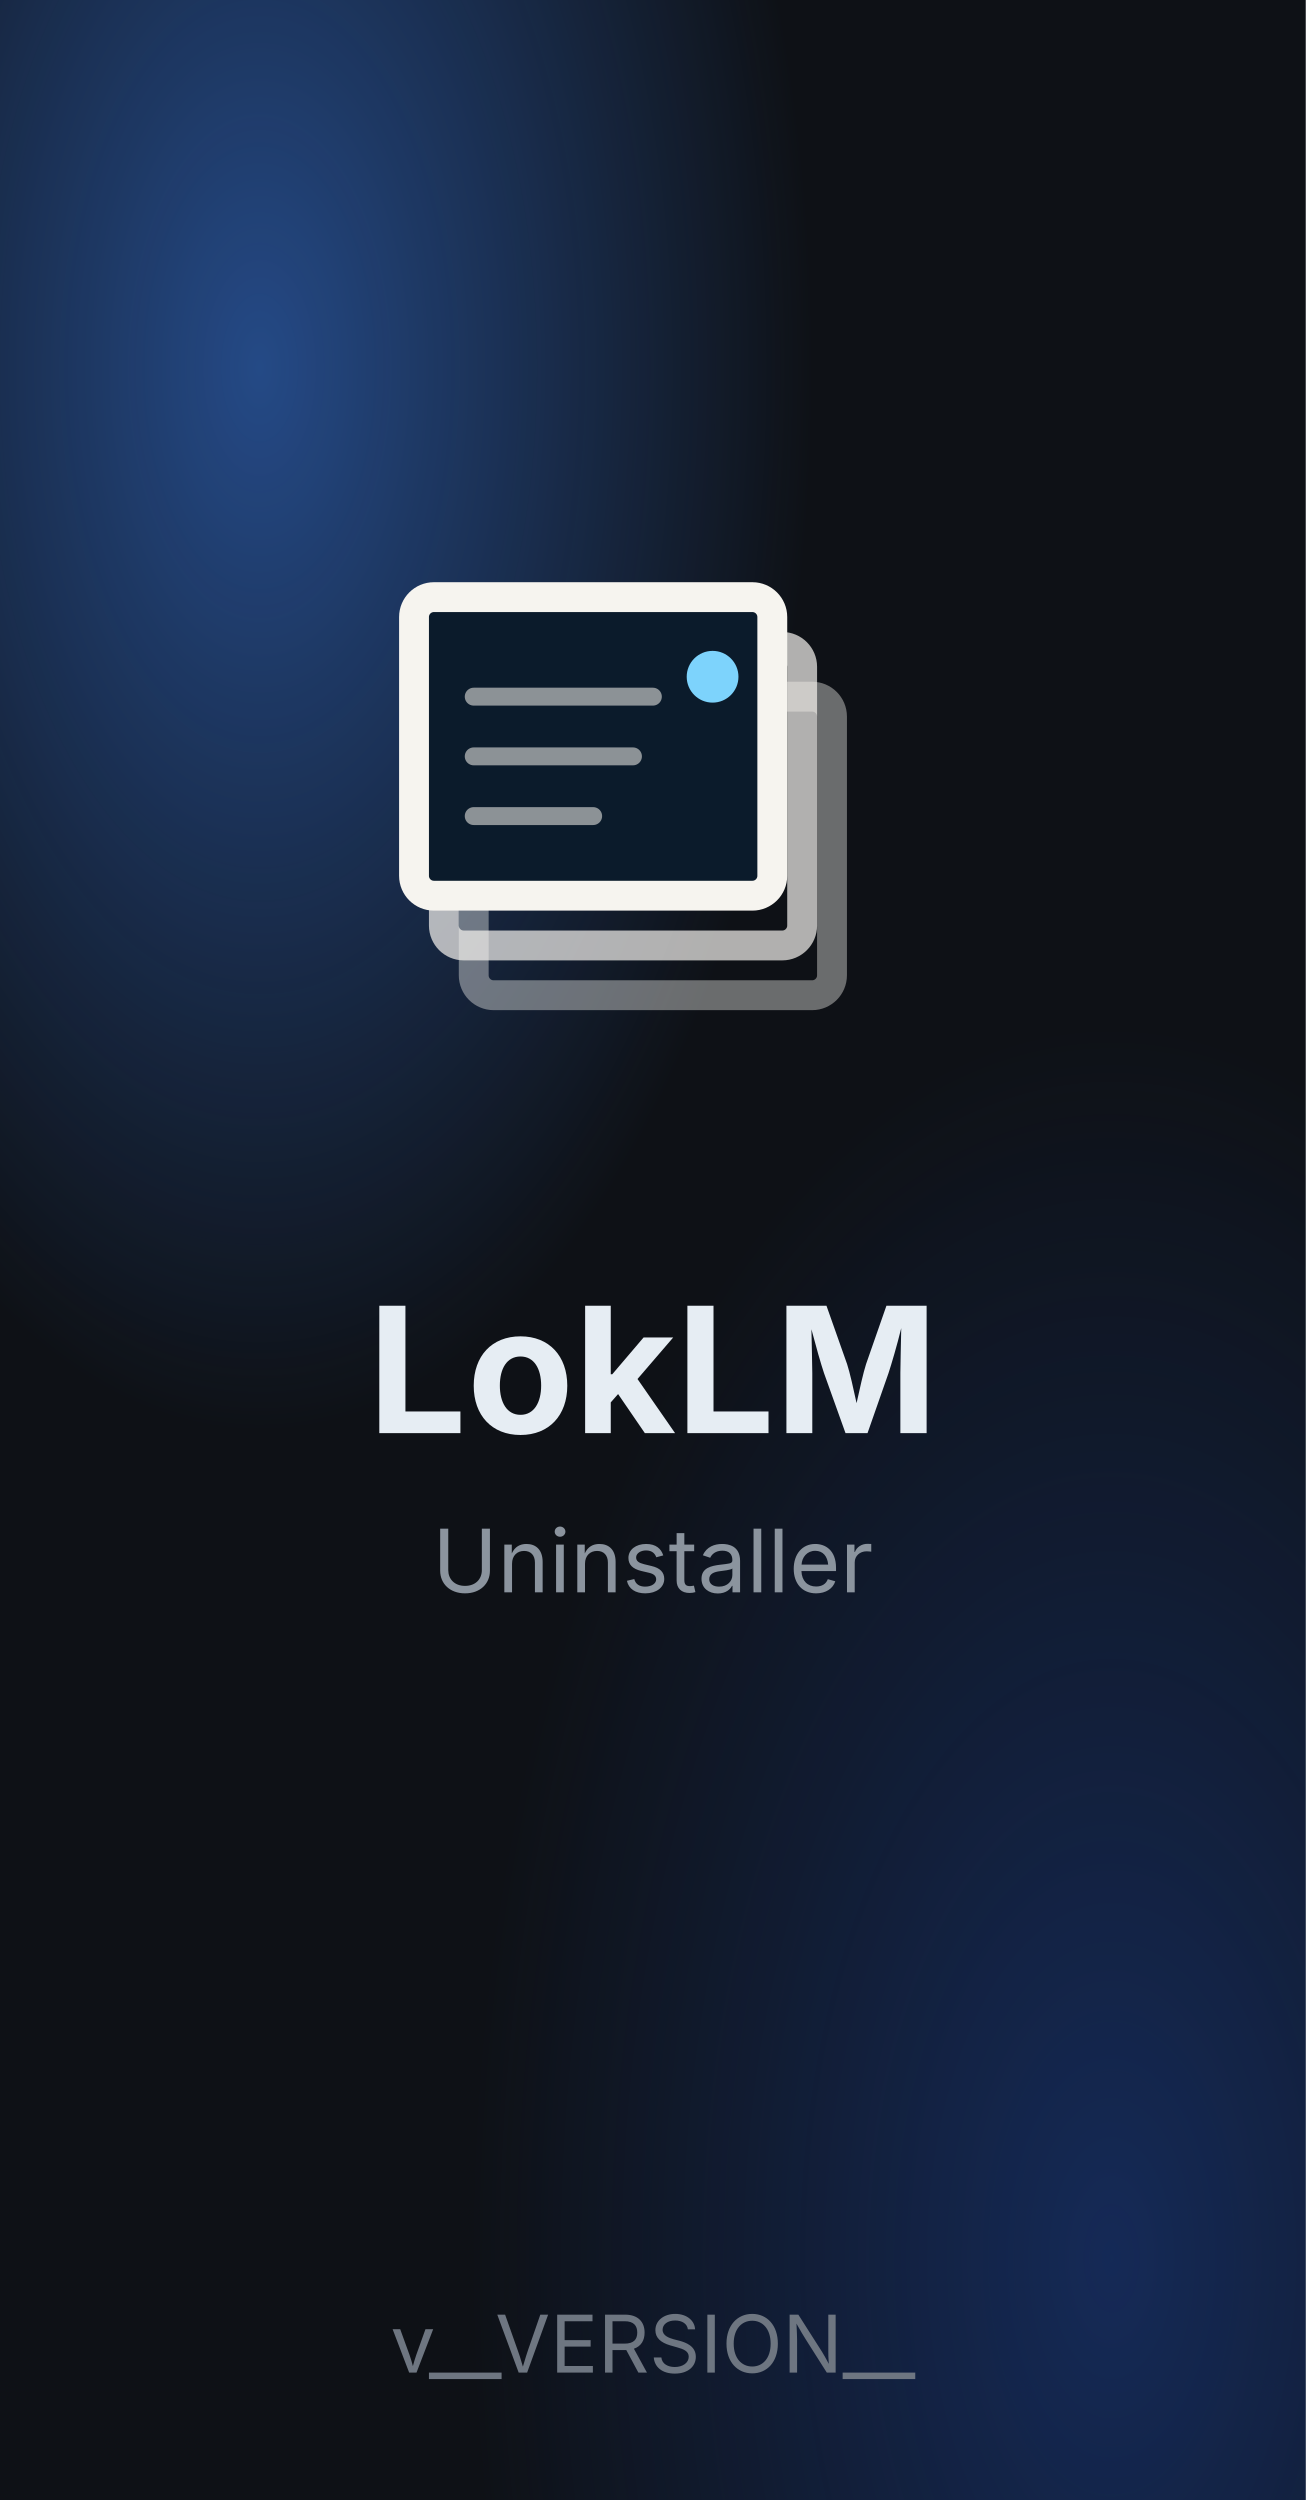
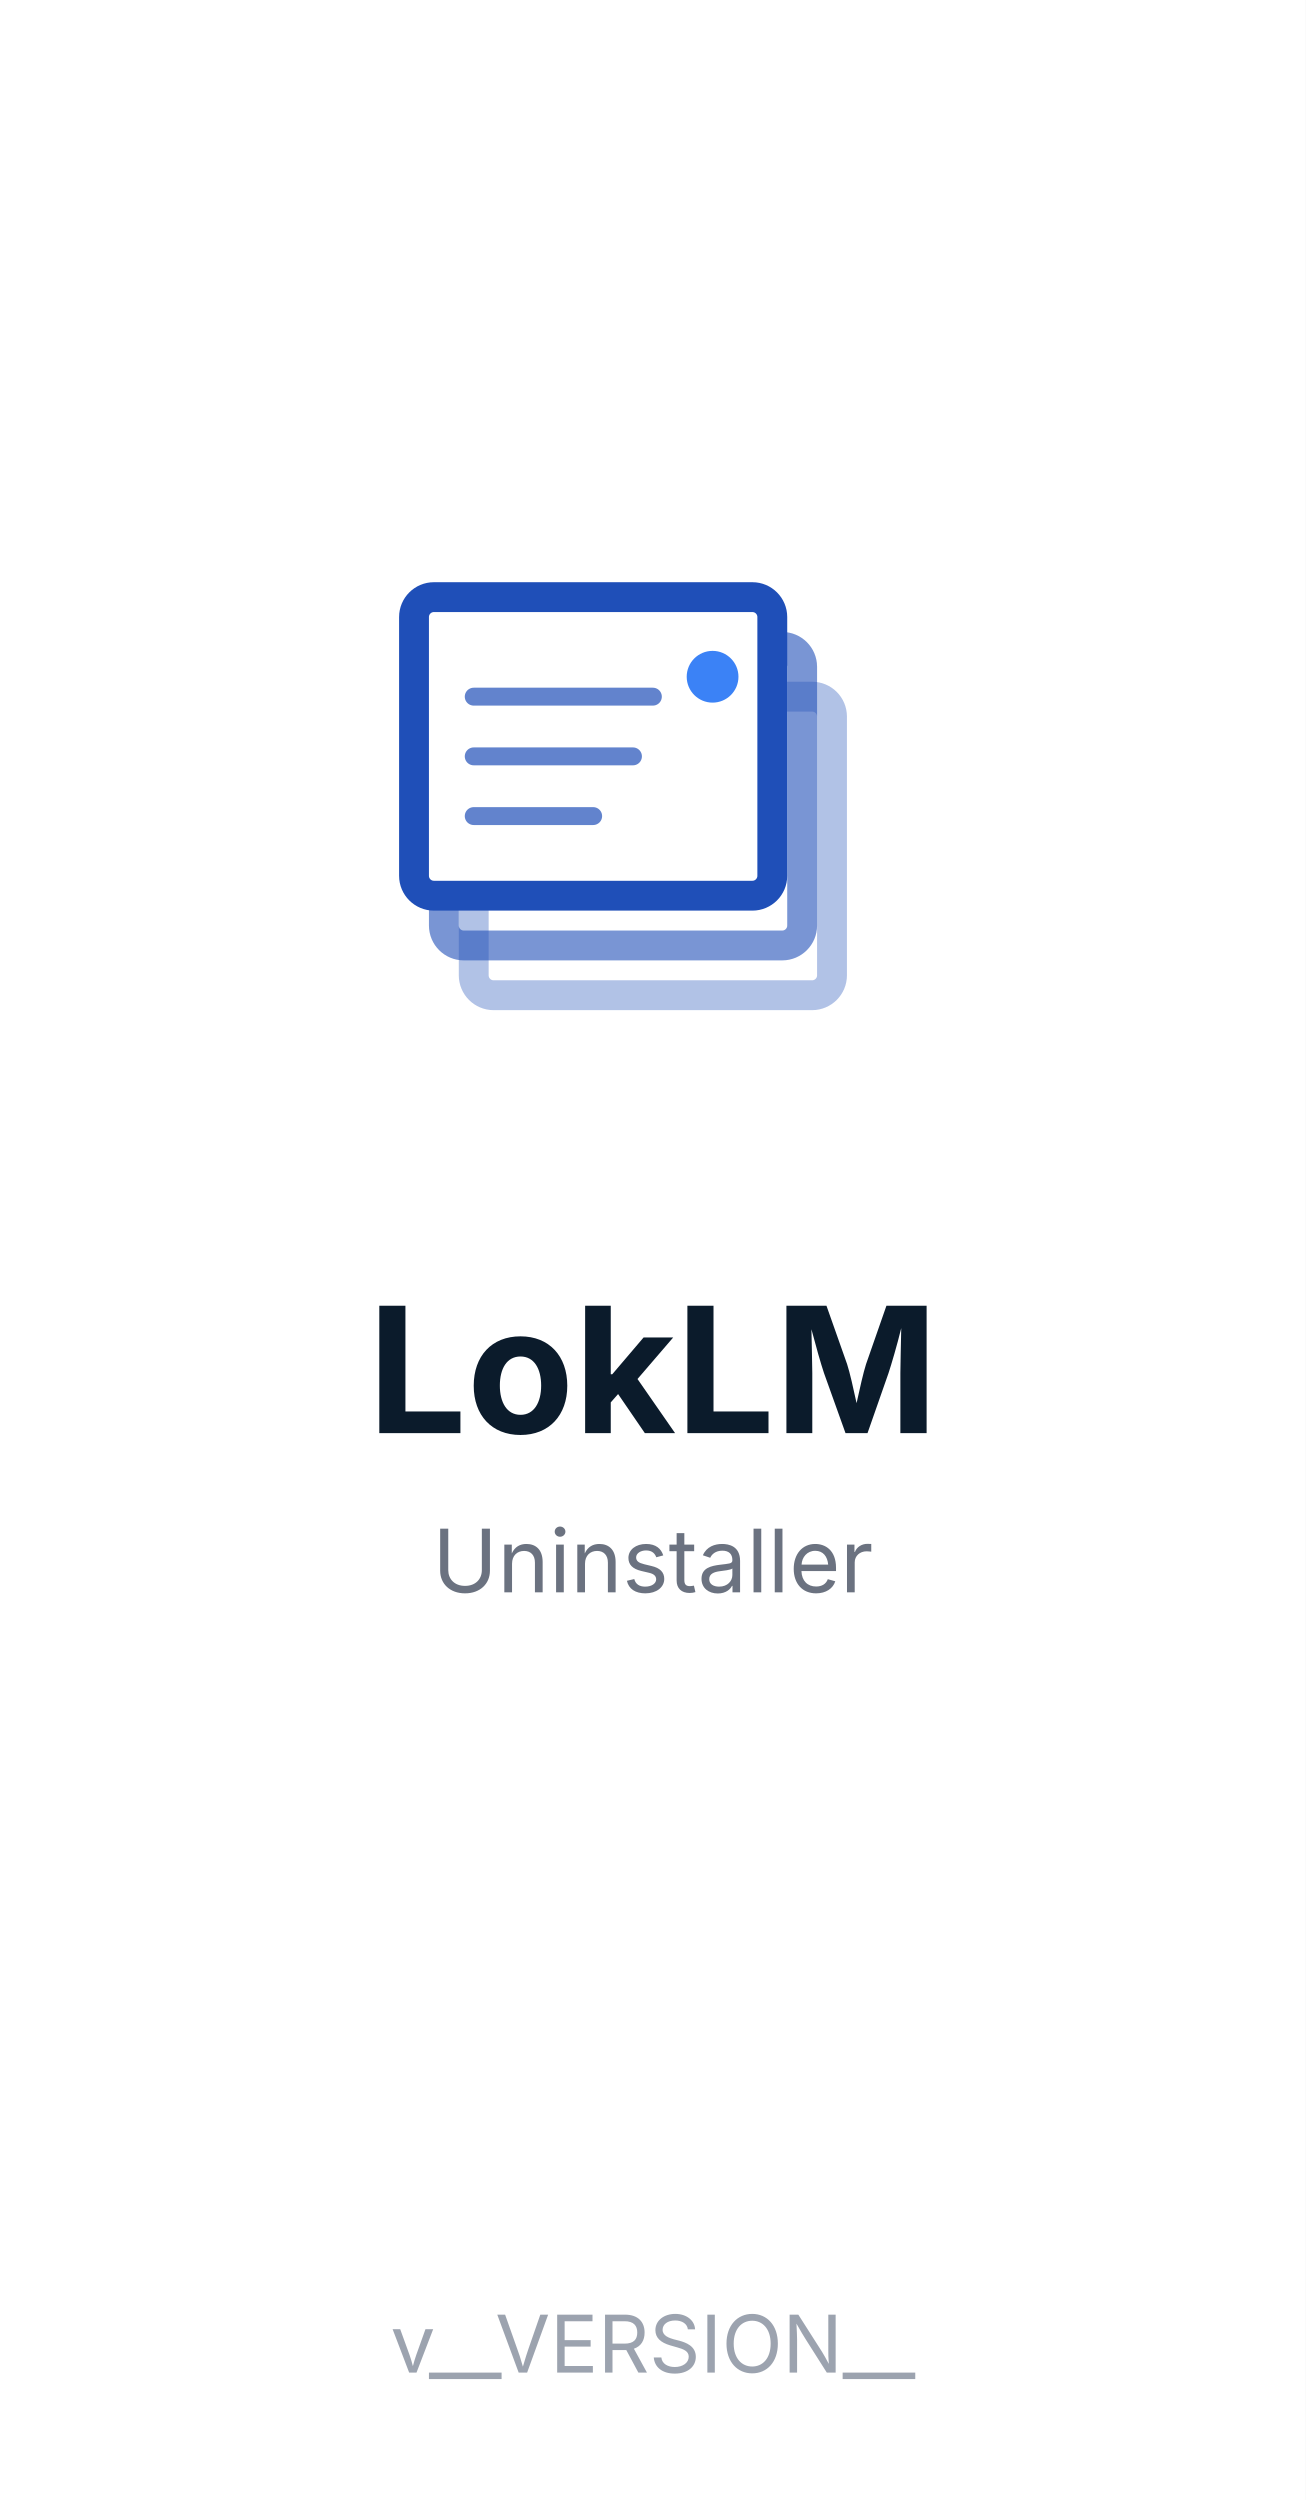
<svg xmlns="http://www.w3.org/2000/svg" width="164" height="314" viewBox="0 0 164 314">
-   <defs>
-     <radialGradient id="blob1u" cx="20%" cy="15%" r="65%">
-       <stop offset="0%" stop-color="#3b82f6" stop-opacity="0.5" />
-       <stop offset="65%" stop-color="#3b82f6" stop-opacity="0" />
-     </radialGradient>
-     <radialGradient id="blob2u" cx="85%" cy="90%" r="70%">
-       <stop offset="0%" stop-color="#1f4fb8" stop-opacity="0.4" />
-       <stop offset="70%" stop-color="#1f4fb8" stop-opacity="0" />
-     </radialGradient>
-   </defs>
-   <rect width="164" height="314" fill="#0e1116" />
-   <rect width="164" height="314" fill="url(#blob1u)" />
-   <rect width="164" height="314" fill="url(#blob2u)" />
+   <rect width="164" height="314" fill="#ffffff" />
  <g transform="translate(42, 60) scale(1.25)">
-     <rect x="14" y="22" width="36" height="30" rx="2" stroke="#F6F4EF" stroke-width="3" opacity="0.4" fill="none" />
-     <rect x="11" y="17" width="36" height="30" rx="2" stroke="#F6F4EF" stroke-width="3" opacity="0.7" fill="none" />
-     <rect x="8" y="12" width="36" height="30" rx="2" fill="#0B1B2B" stroke="#F6F4EF" stroke-width="3" />
-     <circle cx="38" cy="20" r="2.6" fill="#7DD3FC" />
-     <path d="M14 22 H32 M14 28 H30 M14 34 H26" stroke="#F6F4EF" stroke-width="1.8" stroke-linecap="round" opacity="0.55" fill="none" />
+     <rect x="14" y="22" width="36" height="30" rx="2" stroke="#1f4fb8" stroke-width="3" opacity="0.35" fill="none" />
+     <rect x="11" y="17" width="36" height="30" rx="2" stroke="#1f4fb8" stroke-width="3" opacity="0.6" fill="none" />
+     <rect x="8" y="12" width="36" height="30" rx="2" fill="#ffffff" stroke="#1f4fb8" stroke-width="3" />
+     <circle cx="38" cy="20" r="2.6" fill="#3b82f6" />
+     <path d="M14 22 H32 M14 28 H30 M14 34 H26" stroke="#1f4fb8" stroke-width="1.8" stroke-linecap="round" opacity="0.7" fill="none" />
  </g>
-   <text x="82" y="180" font-family="Segoe UI, Inter, sans-serif" font-size="22" font-weight="700" fill="#e6edf3" text-anchor="middle">LokLM</text>
-   <text x="82" y="200" font-family="Segoe UI, Inter, sans-serif" font-size="11" font-weight="400" fill="#8b949e" text-anchor="middle">Uninstaller</text>
-   <text x="82" y="298" font-family="Segoe UI, Inter, sans-serif" font-size="10" font-weight="400" fill="#6e7681" text-anchor="middle">v__VERSION__</text>
+   <text x="82" y="180" font-family="Segoe UI, Inter, sans-serif" font-size="22" font-weight="700" fill="#0b1b2b" text-anchor="middle">LokLM</text>
+   <text x="82" y="200" font-family="Segoe UI, Inter, sans-serif" font-size="11" font-weight="400" fill="#6b7280" text-anchor="middle">Uninstaller</text>
+   <text x="82" y="298" font-family="Segoe UI, Inter, sans-serif" font-size="10" font-weight="400" fill="#9ca3af" text-anchor="middle">v__VERSION__</text>
</svg>
